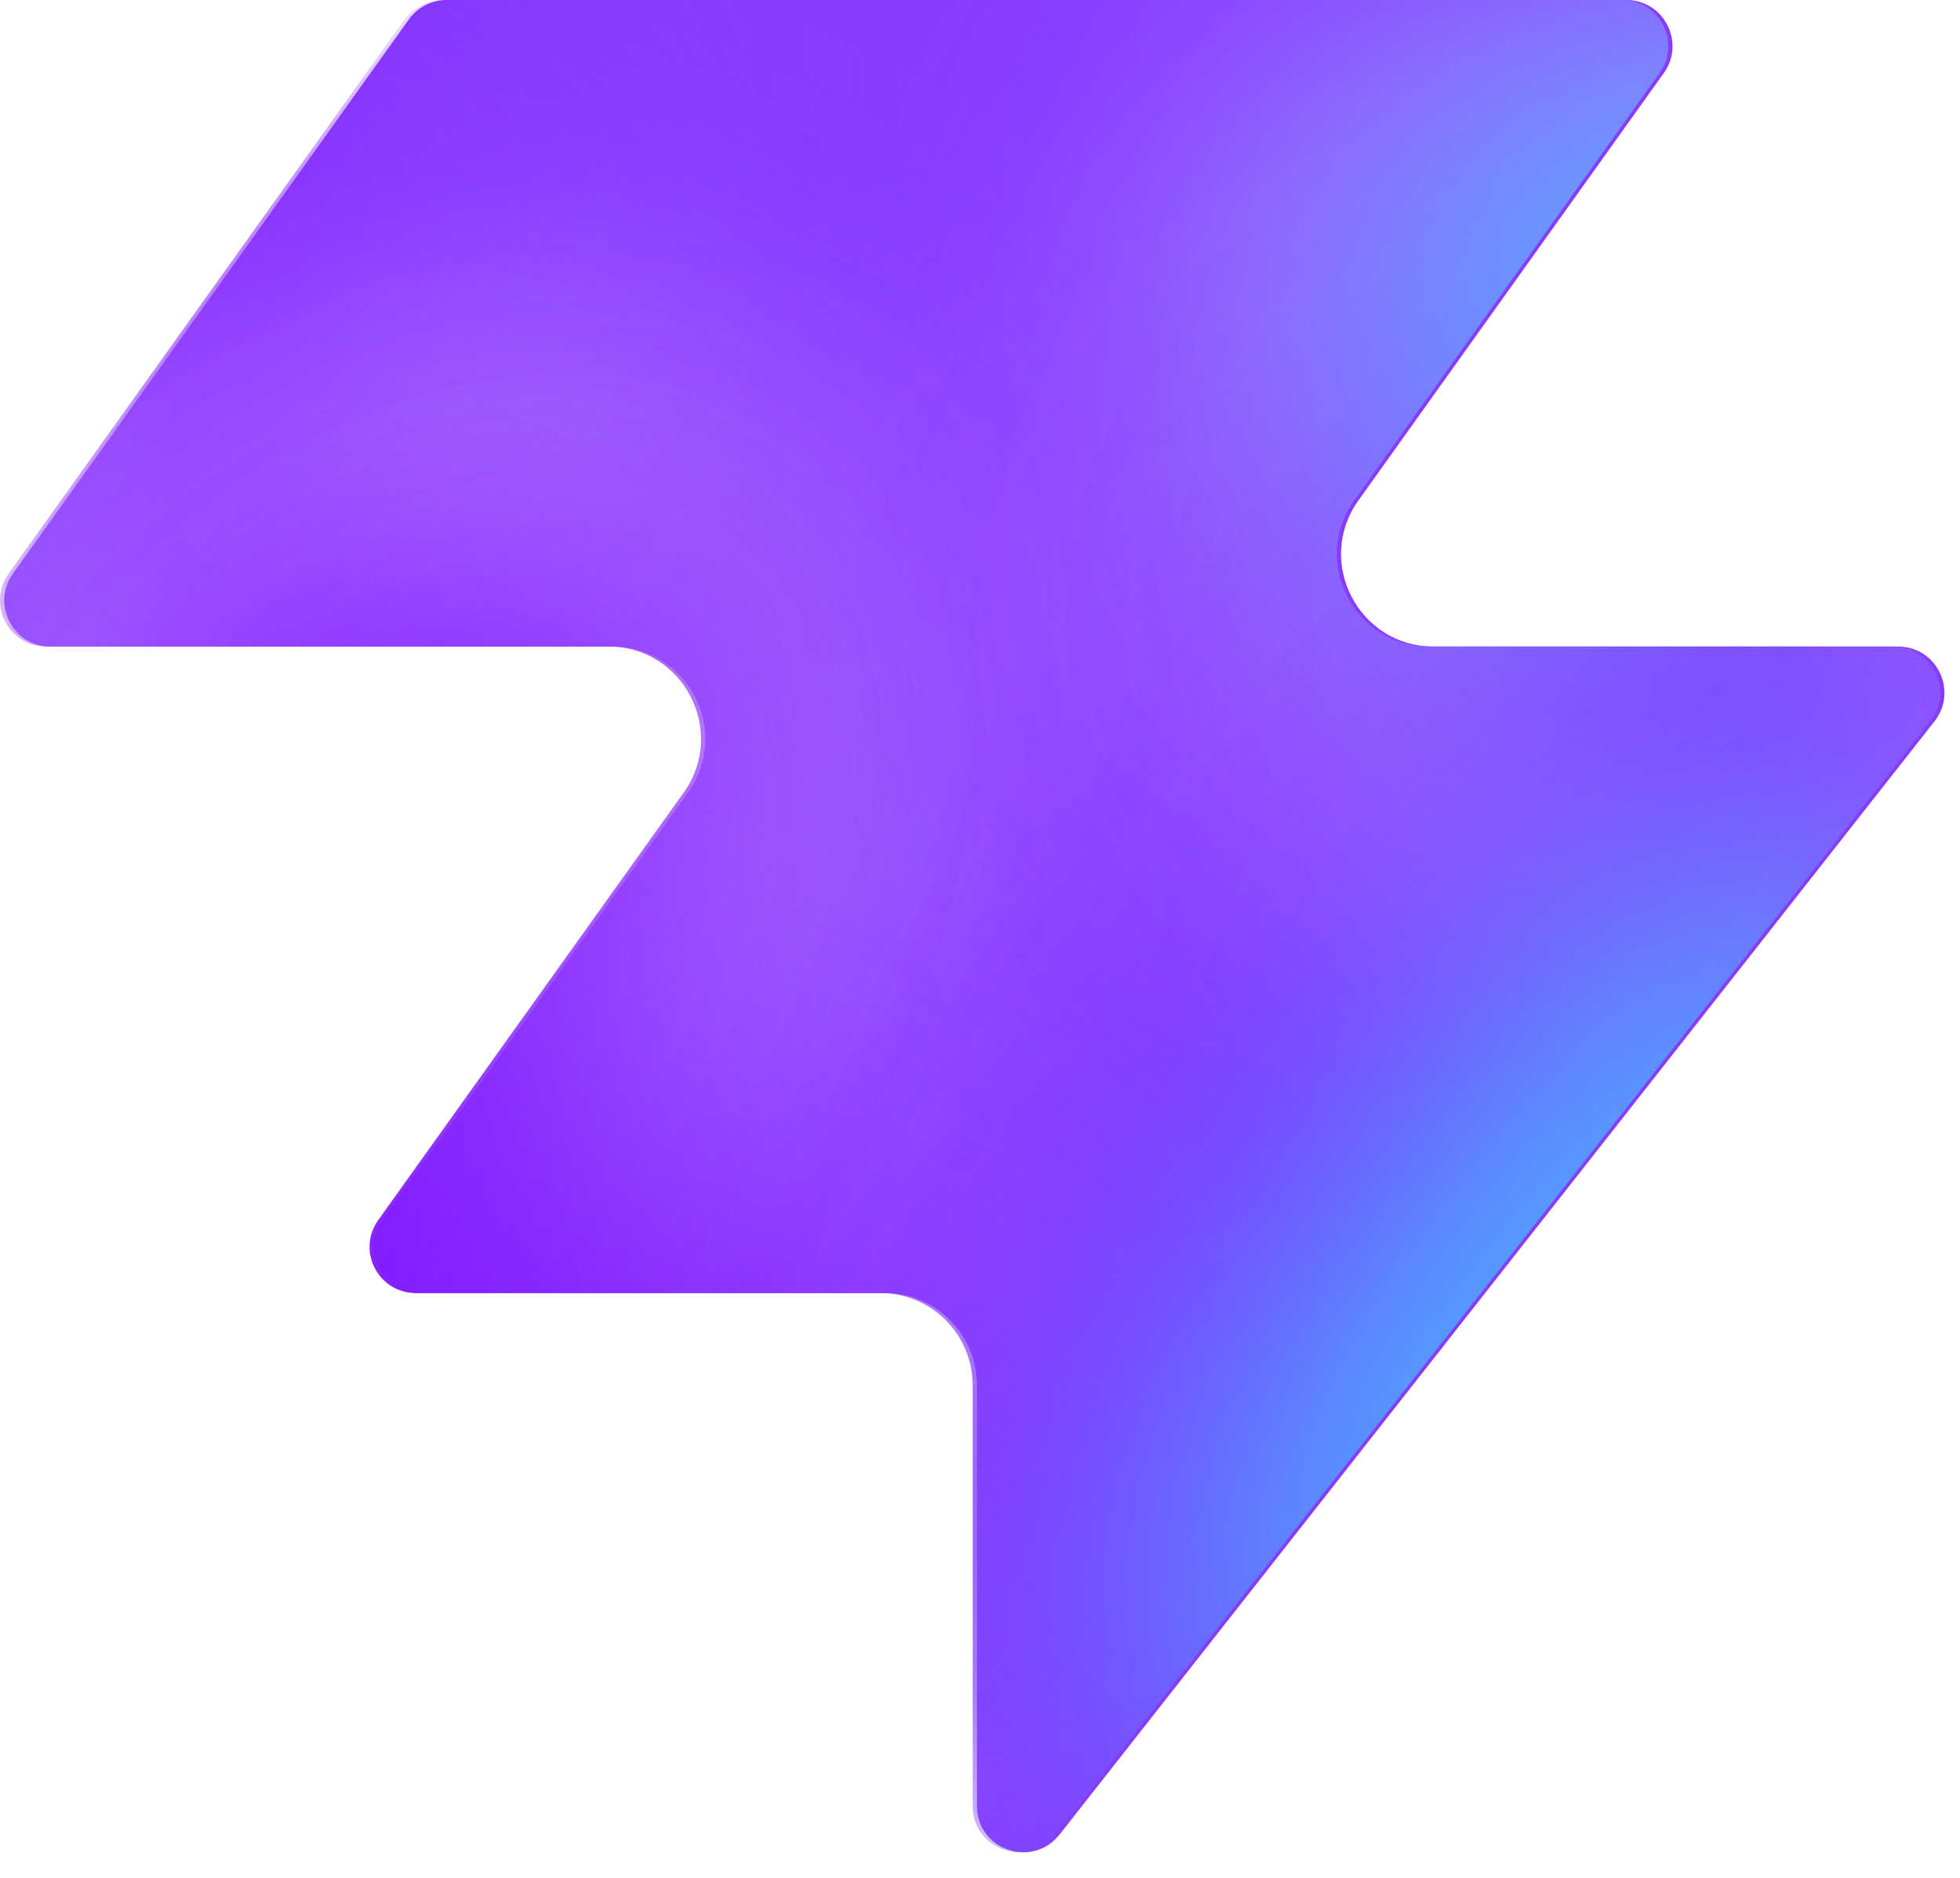
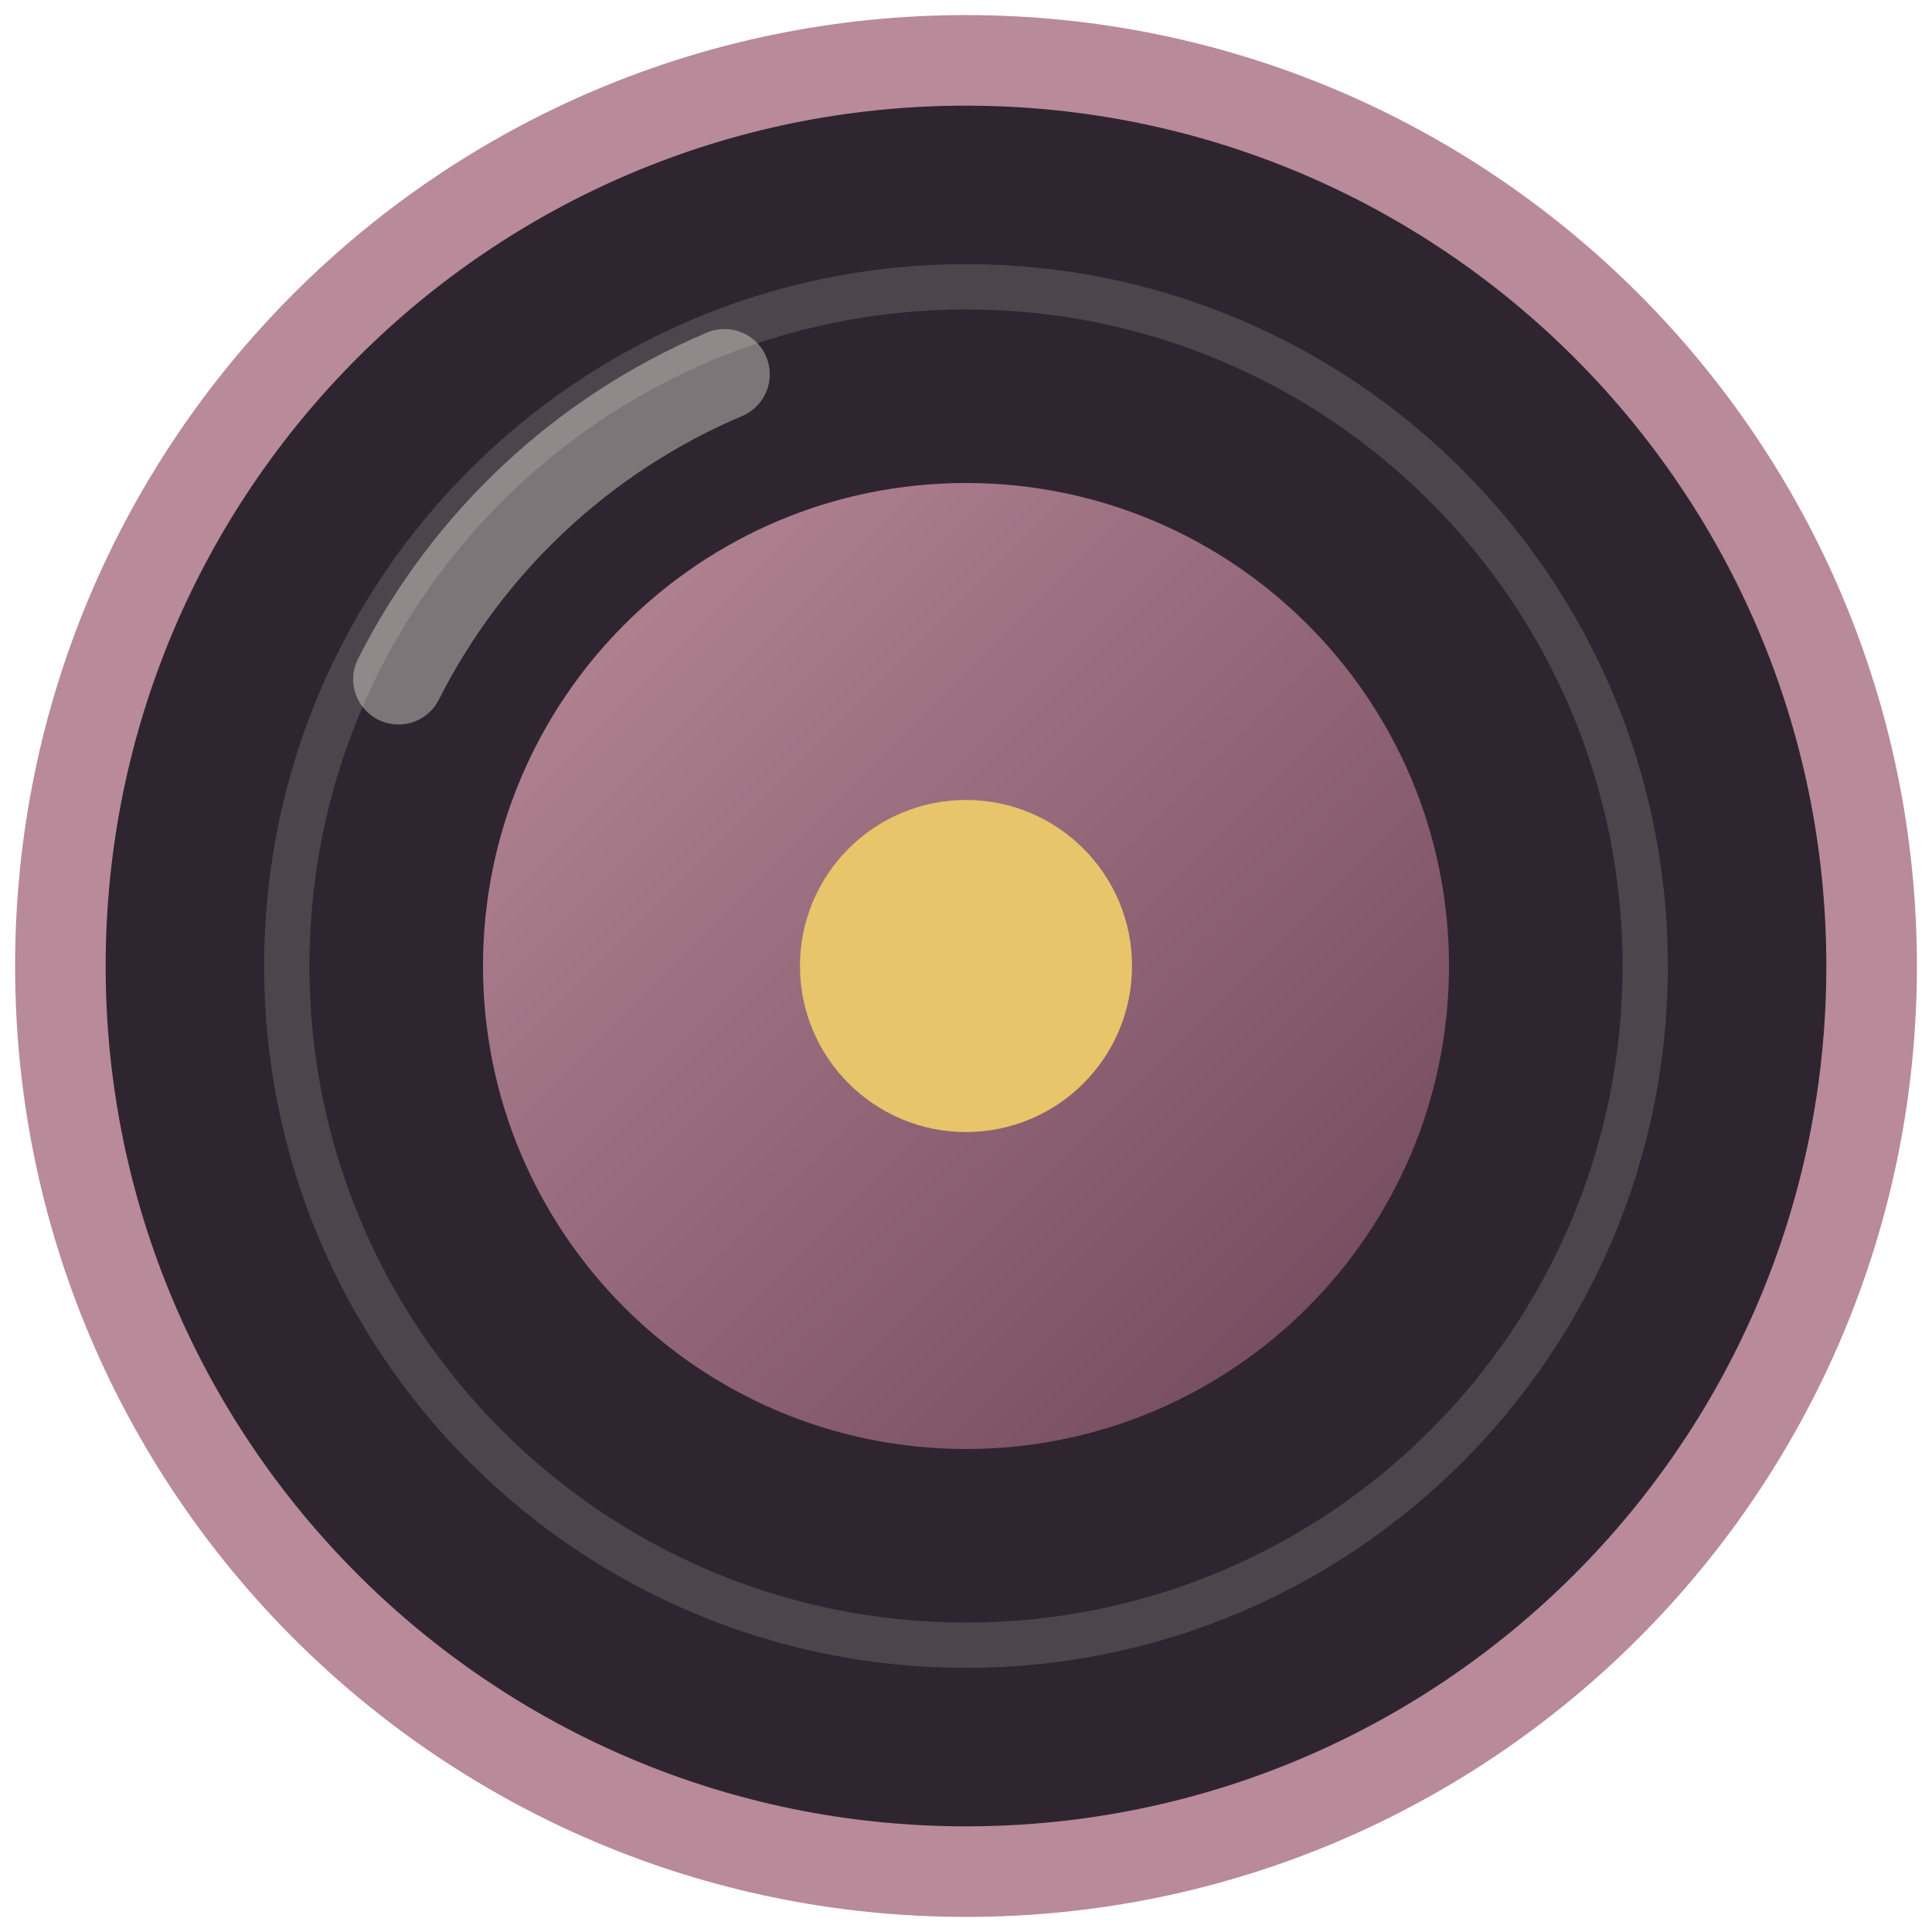
- <svg xmlns="http://www.w3.org/2000/svg" width="48" height="46" fill="none" viewBox="0 0 48 46">
-   <path fill="#863bff" d="M25.946 44.938c-.664.845-2.021.375-2.021-.698V33.937a2.26 2.26 0 0 0-2.262-2.262H10.287c-.92 0-1.456-1.04-.92-1.788l7.48-10.471c1.07-1.497 0-3.578-1.842-3.578H1.237c-.92 0-1.456-1.04-.92-1.788L10.013.474c.214-.297.556-.474.92-.474h28.894c.92 0 1.456 1.04.92 1.788l-7.48 10.471c-1.07 1.498 0 3.579 1.842 3.579h11.377c.943 0 1.473 1.088.89 1.83L25.947 44.94z" style="fill:#863bff;fill:color(display-p3 .525 .23 1);fill-opacity:1" />
-   <mask id="a" width="48" height="46" x="0" y="0" maskUnits="userSpaceOnUse" style="mask-type:alpha">
-     <path fill="#000" d="M25.842 44.938c-.664.844-2.021.375-2.021-.698V33.937a2.26 2.26 0 0 0-2.262-2.262H10.183c-.92 0-1.456-1.04-.92-1.788l7.48-10.471c1.07-1.498 0-3.579-1.842-3.579H1.133c-.92 0-1.456-1.04-.92-1.787L9.91.473c.214-.297.556-.474.92-.474h28.894c.92 0 1.456 1.04.92 1.788l-7.48 10.471c-1.07 1.498 0 3.578 1.842 3.578h11.377c.943 0 1.473 1.088.89 1.832L25.843 44.94z" style="fill:#000;fill-opacity:1" />
-   </mask>
-   <g mask="url(#a)">
-     <g filter="url(#b)">
-       <ellipse cx="5.508" cy="14.704" fill="#ede6ff" rx="5.508" ry="14.704" style="fill:#ede6ff;fill:color(display-p3 .927 .903 1);fill-opacity:1" transform="matrix(.00324 1 1 -.00324 -4.47 31.516)" />
-     </g>
-     <g filter="url(#c)">
-       <ellipse cx="10.399" cy="29.851" fill="#ede6ff" rx="10.399" ry="29.851" style="fill:#ede6ff;fill:color(display-p3 .927 .903 1);fill-opacity:1" transform="matrix(.00324 1 1 -.00324 -39.328 7.883)" />
-     </g>
-     <g filter="url(#d)">
-       <ellipse cx="5.508" cy="30.487" fill="#7e14ff" rx="5.508" ry="30.487" style="fill:#7e14ff;fill:color(display-p3 .492 .077 1);fill-opacity:1" transform="rotate(89.814 -25.913 -14.639)scale(1 -1)" />
-     </g>
-     <g filter="url(#e)">
-       <ellipse cx="5.508" cy="30.599" fill="#7e14ff" rx="5.508" ry="30.599" style="fill:#7e14ff;fill:color(display-p3 .492 .077 1);fill-opacity:1" transform="rotate(89.814 -32.644 -3.334)scale(1 -1)" />
-     </g>
-     <g filter="url(#f)">
-       <ellipse cx="5.508" cy="30.599" fill="#7e14ff" rx="5.508" ry="30.599" style="fill:#7e14ff;fill:color(display-p3 .492 .077 1);fill-opacity:1" transform="matrix(.00324 1 1 -.00324 -34.34 30.47)" />
-     </g>
-     <g filter="url(#g)">
-       <ellipse cx="14.072" cy="22.078" fill="#ede6ff" rx="14.072" ry="22.078" style="fill:#ede6ff;fill:color(display-p3 .927 .903 1);fill-opacity:1" transform="rotate(93.35 24.506 48.493)scale(-1 1)" />
-     </g>
-     <g filter="url(#h)">
-       <ellipse cx="3.47" cy="21.501" fill="#7e14ff" rx="3.47" ry="21.501" style="fill:#7e14ff;fill:color(display-p3 .492 .077 1);fill-opacity:1" transform="rotate(89.009 28.708 47.59)scale(-1 1)" />
-     </g>
-     <g filter="url(#i)">
-       <ellipse cx="3.47" cy="21.501" fill="#7e14ff" rx="3.47" ry="21.501" style="fill:#7e14ff;fill:color(display-p3 .492 .077 1);fill-opacity:1" transform="rotate(89.009 28.708 47.59)scale(-1 1)" />
-     </g>
-     <g filter="url(#j)">
-       <ellipse cx=".387" cy="8.972" fill="#7e14ff" rx="4.407" ry="29.108" style="fill:#7e14ff;fill:color(display-p3 .492 .077 1);fill-opacity:1" transform="rotate(39.51 .387 8.972)" />
-     </g>
-     <g filter="url(#k)">
-       <ellipse cx="47.523" cy="-6.092" fill="#7e14ff" rx="4.407" ry="29.108" style="fill:#7e14ff;fill:color(display-p3 .492 .077 1);fill-opacity:1" transform="rotate(37.892 47.523 -6.092)" />
-     </g>
-     <g filter="url(#l)">
-       <ellipse cx="41.412" cy="6.333" fill="#47bfff" rx="5.971" ry="9.665" style="fill:#47bfff;fill:color(display-p3 .28 .748 1);fill-opacity:1" transform="rotate(37.892 41.412 6.333)" />
-     </g>
-     <g filter="url(#m)">
-       <ellipse cx="-1.879" cy="38.332" fill="#7e14ff" rx="4.407" ry="29.108" style="fill:#7e14ff;fill:color(display-p3 .492 .077 1);fill-opacity:1" transform="rotate(37.892 -1.88 38.332)" />
-     </g>
-     <g filter="url(#n)">
-       <ellipse cx="-1.879" cy="38.332" fill="#7e14ff" rx="4.407" ry="29.108" style="fill:#7e14ff;fill:color(display-p3 .492 .077 1);fill-opacity:1" transform="rotate(37.892 -1.88 38.332)" />
-     </g>
-     <g filter="url(#o)">
-       <ellipse cx="35.651" cy="29.907" fill="#7e14ff" rx="4.407" ry="29.108" style="fill:#7e14ff;fill:color(display-p3 .492 .077 1);fill-opacity:1" transform="rotate(37.892 35.651 29.907)" />
-     </g>
-     <g filter="url(#p)">
-       <ellipse cx="38.418" cy="32.4" fill="#47bfff" rx="5.971" ry="15.297" style="fill:#47bfff;fill:color(display-p3 .28 .748 1);fill-opacity:1" transform="rotate(37.892 38.418 32.4)" />
-     </g>
-   </g>
+ <svg xmlns="http://www.w3.org/2000/svg" width="64" height="64" viewBox="0 0 64 64">
  <defs>
-     <filter id="b" width="60.045" height="41.654" x="-19.77" y="16.149" color-interpolation-filters="sRGB" filterUnits="userSpaceOnUse">
-       <feFlood flood-opacity="0" result="BackgroundImageFix" />
-       <feBlend in="SourceGraphic" in2="BackgroundImageFix" result="shape" />
-       <feGaussianBlur result="effect1_foregroundBlur_2002_17158" stdDeviation="7.659" />
-     </filter>
-     <filter id="c" width="90.34" height="51.437" x="-54.613" y="-7.533" color-interpolation-filters="sRGB" filterUnits="userSpaceOnUse">
-       <feFlood flood-opacity="0" result="BackgroundImageFix" />
-       <feBlend in="SourceGraphic" in2="BackgroundImageFix" result="shape" />
-       <feGaussianBlur result="effect1_foregroundBlur_2002_17158" stdDeviation="7.659" />
-     </filter>
-     <filter id="d" width="79.355" height="29.4" x="-49.64" y="2.03" color-interpolation-filters="sRGB" filterUnits="userSpaceOnUse">
-       <feFlood flood-opacity="0" result="BackgroundImageFix" />
-       <feBlend in="SourceGraphic" in2="BackgroundImageFix" result="shape" />
-       <feGaussianBlur result="effect1_foregroundBlur_2002_17158" stdDeviation="4.596" />
-     </filter>
-     <filter id="e" width="79.579" height="29.4" x="-45.045" y="20.029" color-interpolation-filters="sRGB" filterUnits="userSpaceOnUse">
-       <feFlood flood-opacity="0" result="BackgroundImageFix" />
-       <feBlend in="SourceGraphic" in2="BackgroundImageFix" result="shape" />
-       <feGaussianBlur result="effect1_foregroundBlur_2002_17158" stdDeviation="4.596" />
-     </filter>
-     <filter id="f" width="79.579" height="29.4" x="-43.513" y="21.178" color-interpolation-filters="sRGB" filterUnits="userSpaceOnUse">
-       <feFlood flood-opacity="0" result="BackgroundImageFix" />
-       <feBlend in="SourceGraphic" in2="BackgroundImageFix" result="shape" />
-       <feGaussianBlur result="effect1_foregroundBlur_2002_17158" stdDeviation="4.596" />
-     </filter>
-     <filter id="g" width="74.749" height="58.852" x="15.756" y="-17.901" color-interpolation-filters="sRGB" filterUnits="userSpaceOnUse">
-       <feFlood flood-opacity="0" result="BackgroundImageFix" />
-       <feBlend in="SourceGraphic" in2="BackgroundImageFix" result="shape" />
-       <feGaussianBlur result="effect1_foregroundBlur_2002_17158" stdDeviation="7.659" />
-     </filter>
-     <filter id="h" width="61.377" height="25.362" x="23.548" y="2.284" color-interpolation-filters="sRGB" filterUnits="userSpaceOnUse">
-       <feFlood flood-opacity="0" result="BackgroundImageFix" />
-       <feBlend in="SourceGraphic" in2="BackgroundImageFix" result="shape" />
-       <feGaussianBlur result="effect1_foregroundBlur_2002_17158" stdDeviation="4.596" />
-     </filter>
-     <filter id="i" width="61.377" height="25.362" x="23.548" y="2.284" color-interpolation-filters="sRGB" filterUnits="userSpaceOnUse">
-       <feFlood flood-opacity="0" result="BackgroundImageFix" />
-       <feBlend in="SourceGraphic" in2="BackgroundImageFix" result="shape" />
-       <feGaussianBlur result="effect1_foregroundBlur_2002_17158" stdDeviation="4.596" />
-     </filter>
-     <filter id="j" width="56.045" height="63.649" x="-27.636" y="-22.853" color-interpolation-filters="sRGB" filterUnits="userSpaceOnUse">
-       <feFlood flood-opacity="0" result="BackgroundImageFix" />
-       <feBlend in="SourceGraphic" in2="BackgroundImageFix" result="shape" />
-       <feGaussianBlur result="effect1_foregroundBlur_2002_17158" stdDeviation="4.596" />
-     </filter>
-     <filter id="k" width="54.814" height="64.646" x="20.116" y="-38.415" color-interpolation-filters="sRGB" filterUnits="userSpaceOnUse">
-       <feFlood flood-opacity="0" result="BackgroundImageFix" />
-       <feBlend in="SourceGraphic" in2="BackgroundImageFix" result="shape" />
-       <feGaussianBlur result="effect1_foregroundBlur_2002_17158" stdDeviation="4.596" />
-     </filter>
-     <filter id="l" width="33.541" height="35.313" x="24.641" y="-11.323" color-interpolation-filters="sRGB" filterUnits="userSpaceOnUse">
-       <feFlood flood-opacity="0" result="BackgroundImageFix" />
-       <feBlend in="SourceGraphic" in2="BackgroundImageFix" result="shape" />
-       <feGaussianBlur result="effect1_foregroundBlur_2002_17158" stdDeviation="4.596" />
-     </filter>
-     <filter id="m" width="54.814" height="64.646" x="-29.286" y="6.009" color-interpolation-filters="sRGB" filterUnits="userSpaceOnUse">
-       <feFlood flood-opacity="0" result="BackgroundImageFix" />
-       <feBlend in="SourceGraphic" in2="BackgroundImageFix" result="shape" />
-       <feGaussianBlur result="effect1_foregroundBlur_2002_17158" stdDeviation="4.596" />
-     </filter>
-     <filter id="n" width="54.814" height="64.646" x="-29.286" y="6.009" color-interpolation-filters="sRGB" filterUnits="userSpaceOnUse">
-       <feFlood flood-opacity="0" result="BackgroundImageFix" />
-       <feBlend in="SourceGraphic" in2="BackgroundImageFix" result="shape" />
-       <feGaussianBlur result="effect1_foregroundBlur_2002_17158" stdDeviation="4.596" />
-     </filter>
-     <filter id="o" width="54.814" height="64.646" x="8.244" y="-2.416" color-interpolation-filters="sRGB" filterUnits="userSpaceOnUse">
-       <feFlood flood-opacity="0" result="BackgroundImageFix" />
-       <feBlend in="SourceGraphic" in2="BackgroundImageFix" result="shape" />
-       <feGaussianBlur result="effect1_foregroundBlur_2002_17158" stdDeviation="4.596" />
-     </filter>
-     <filter id="p" width="39.409" height="43.623" x="18.713" y="10.588" color-interpolation-filters="sRGB" filterUnits="userSpaceOnUse">
-       <feFlood flood-opacity="0" result="BackgroundImageFix" />
-       <feBlend in="SourceGraphic" in2="BackgroundImageFix" result="shape" />
-       <feGaussianBlur result="effect1_foregroundBlur_2002_17158" stdDeviation="4.596" />
-     </filter>
+     <linearGradient id="label" x1="0" y1="0" x2="1" y2="1">
+       <stop offset="0" stop-color="#b98a99" />
+       <stop offset="1" stop-color="#6d4458" />
+     </linearGradient>
  </defs>
+   <circle cx="32" cy="32" r="30" fill="#2e2530" stroke="#b98a99" stroke-width="3" />
+   <circle cx="32" cy="32" r="22.5" fill="none" stroke="#f5efe4" stroke-opacity=".16" stroke-width="1.5" />
+   <path d="M13.2 22.5A21.5 21.5 0 0 1 24 12.4" fill="none" stroke="#f5efe4" stroke-opacity=".4" stroke-width="3" stroke-linecap="round" />
+   <circle cx="32" cy="32" r="16" fill="url(#label)" />
+   <circle cx="32" cy="32" r="5.5" fill="#e8c46a" />
</svg>
